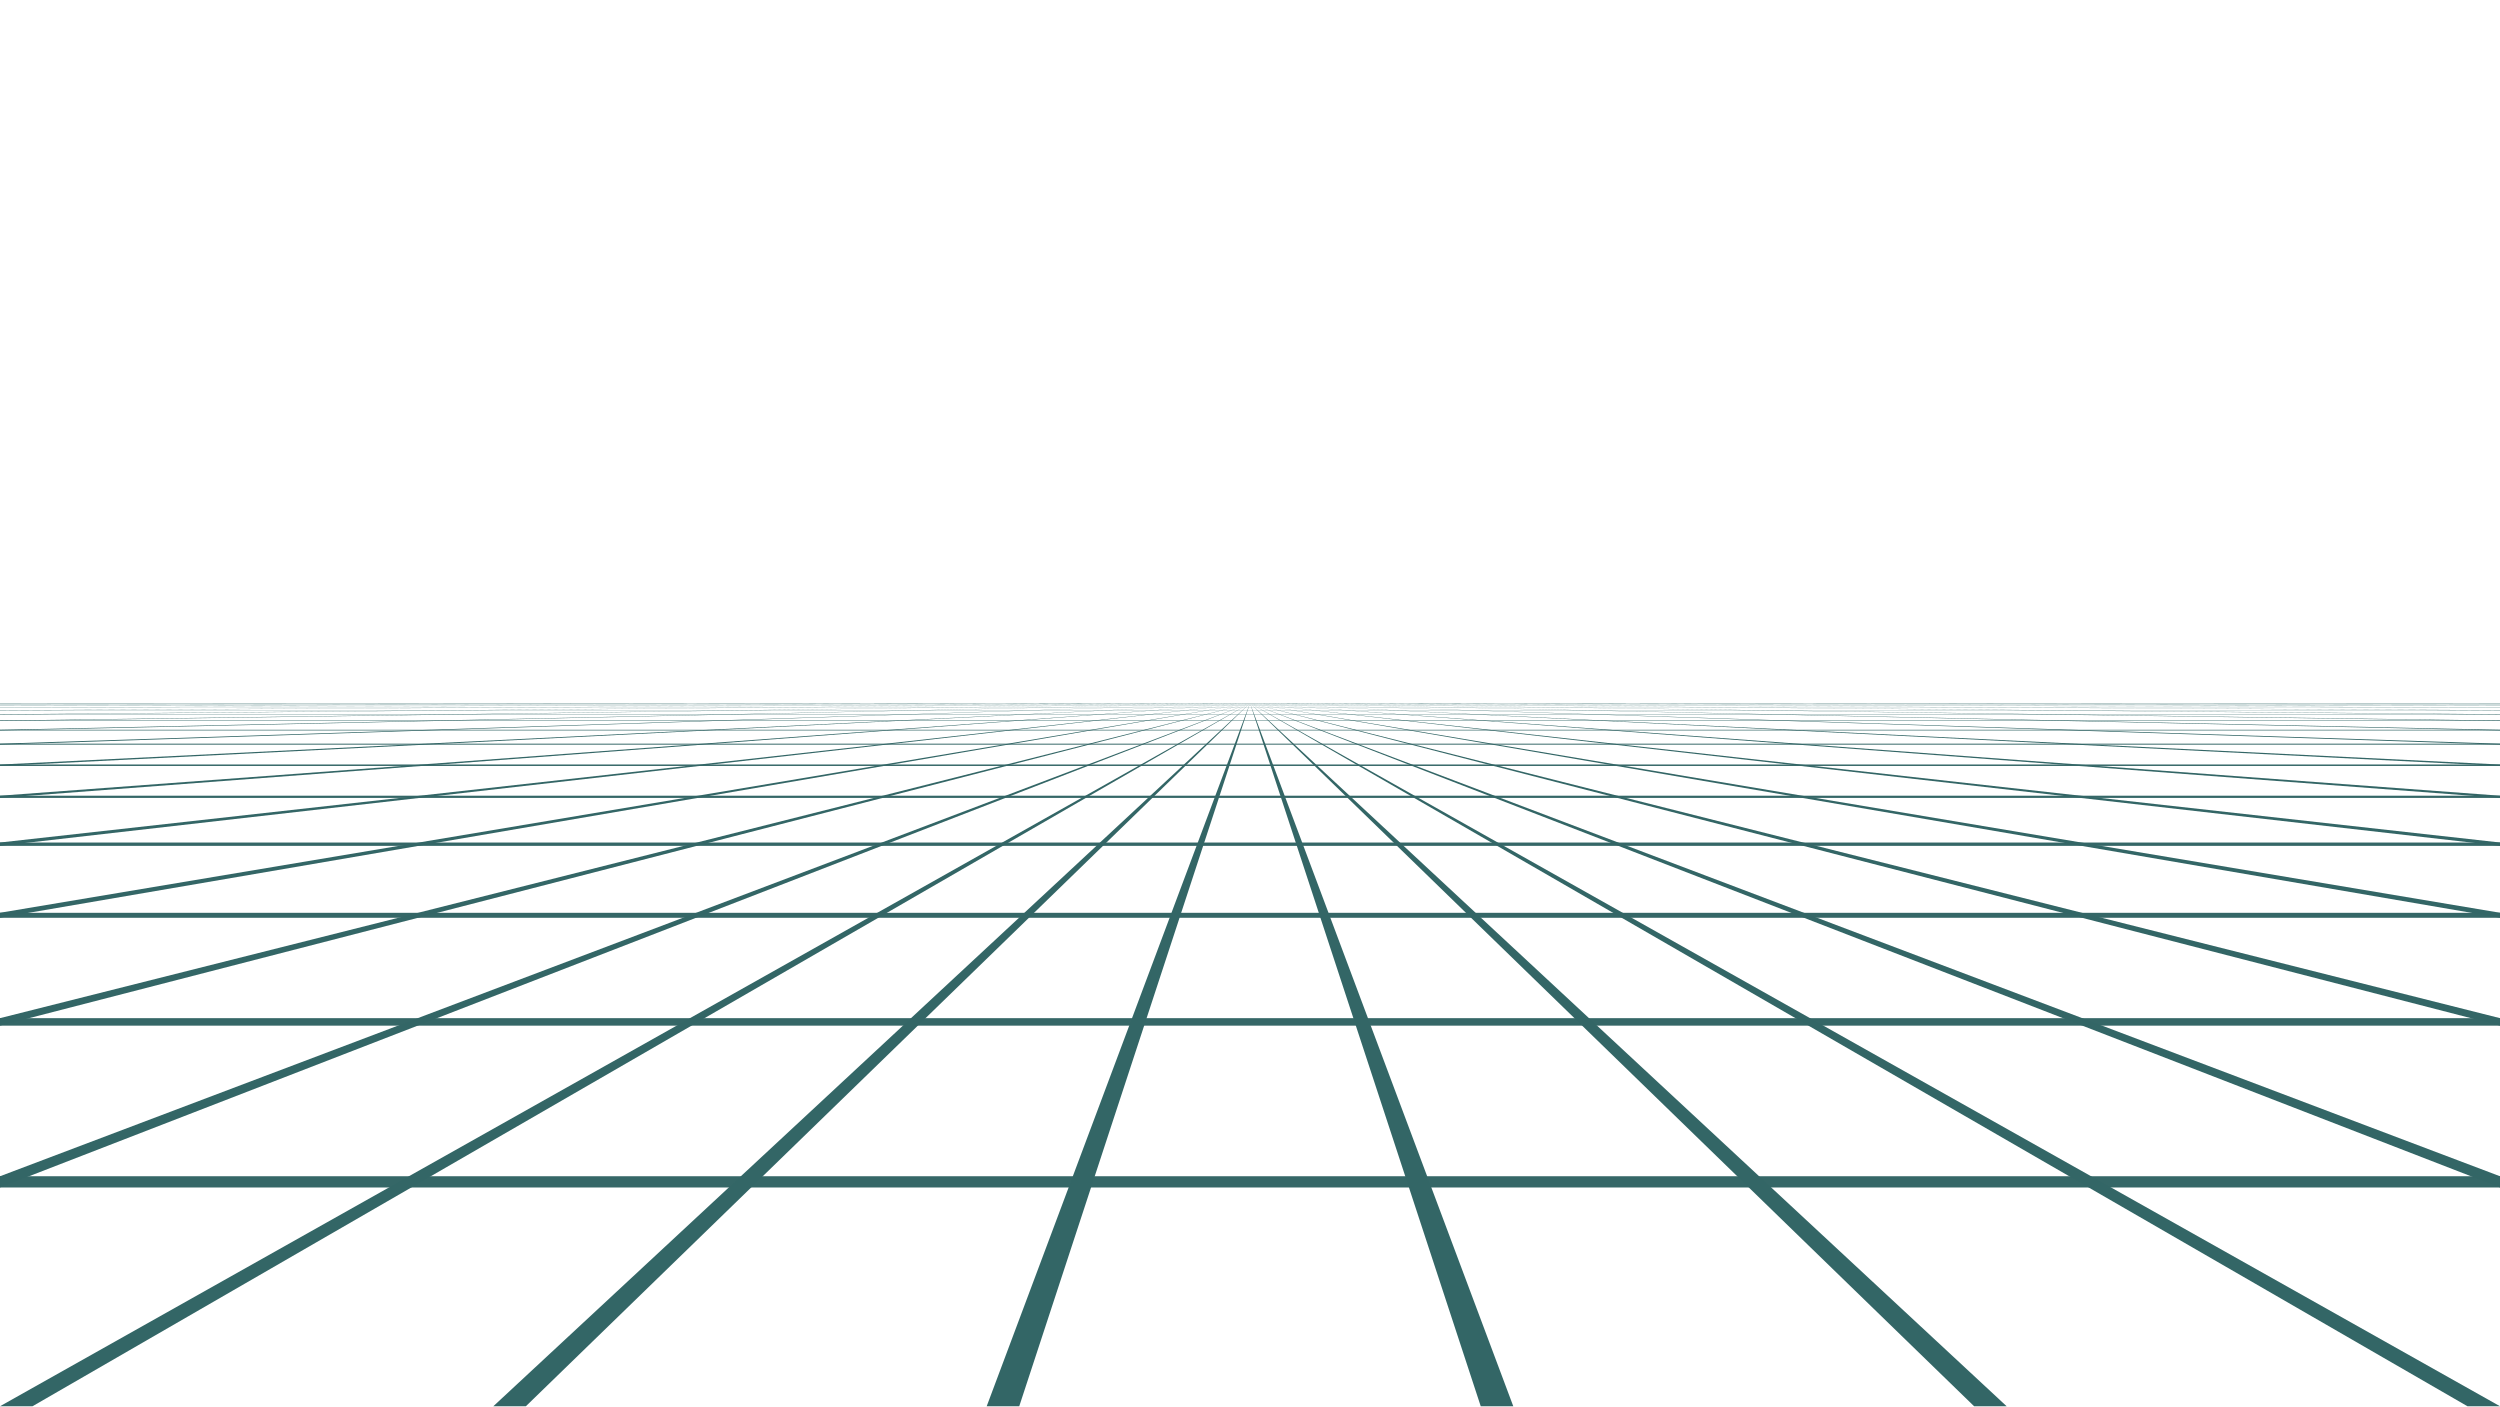
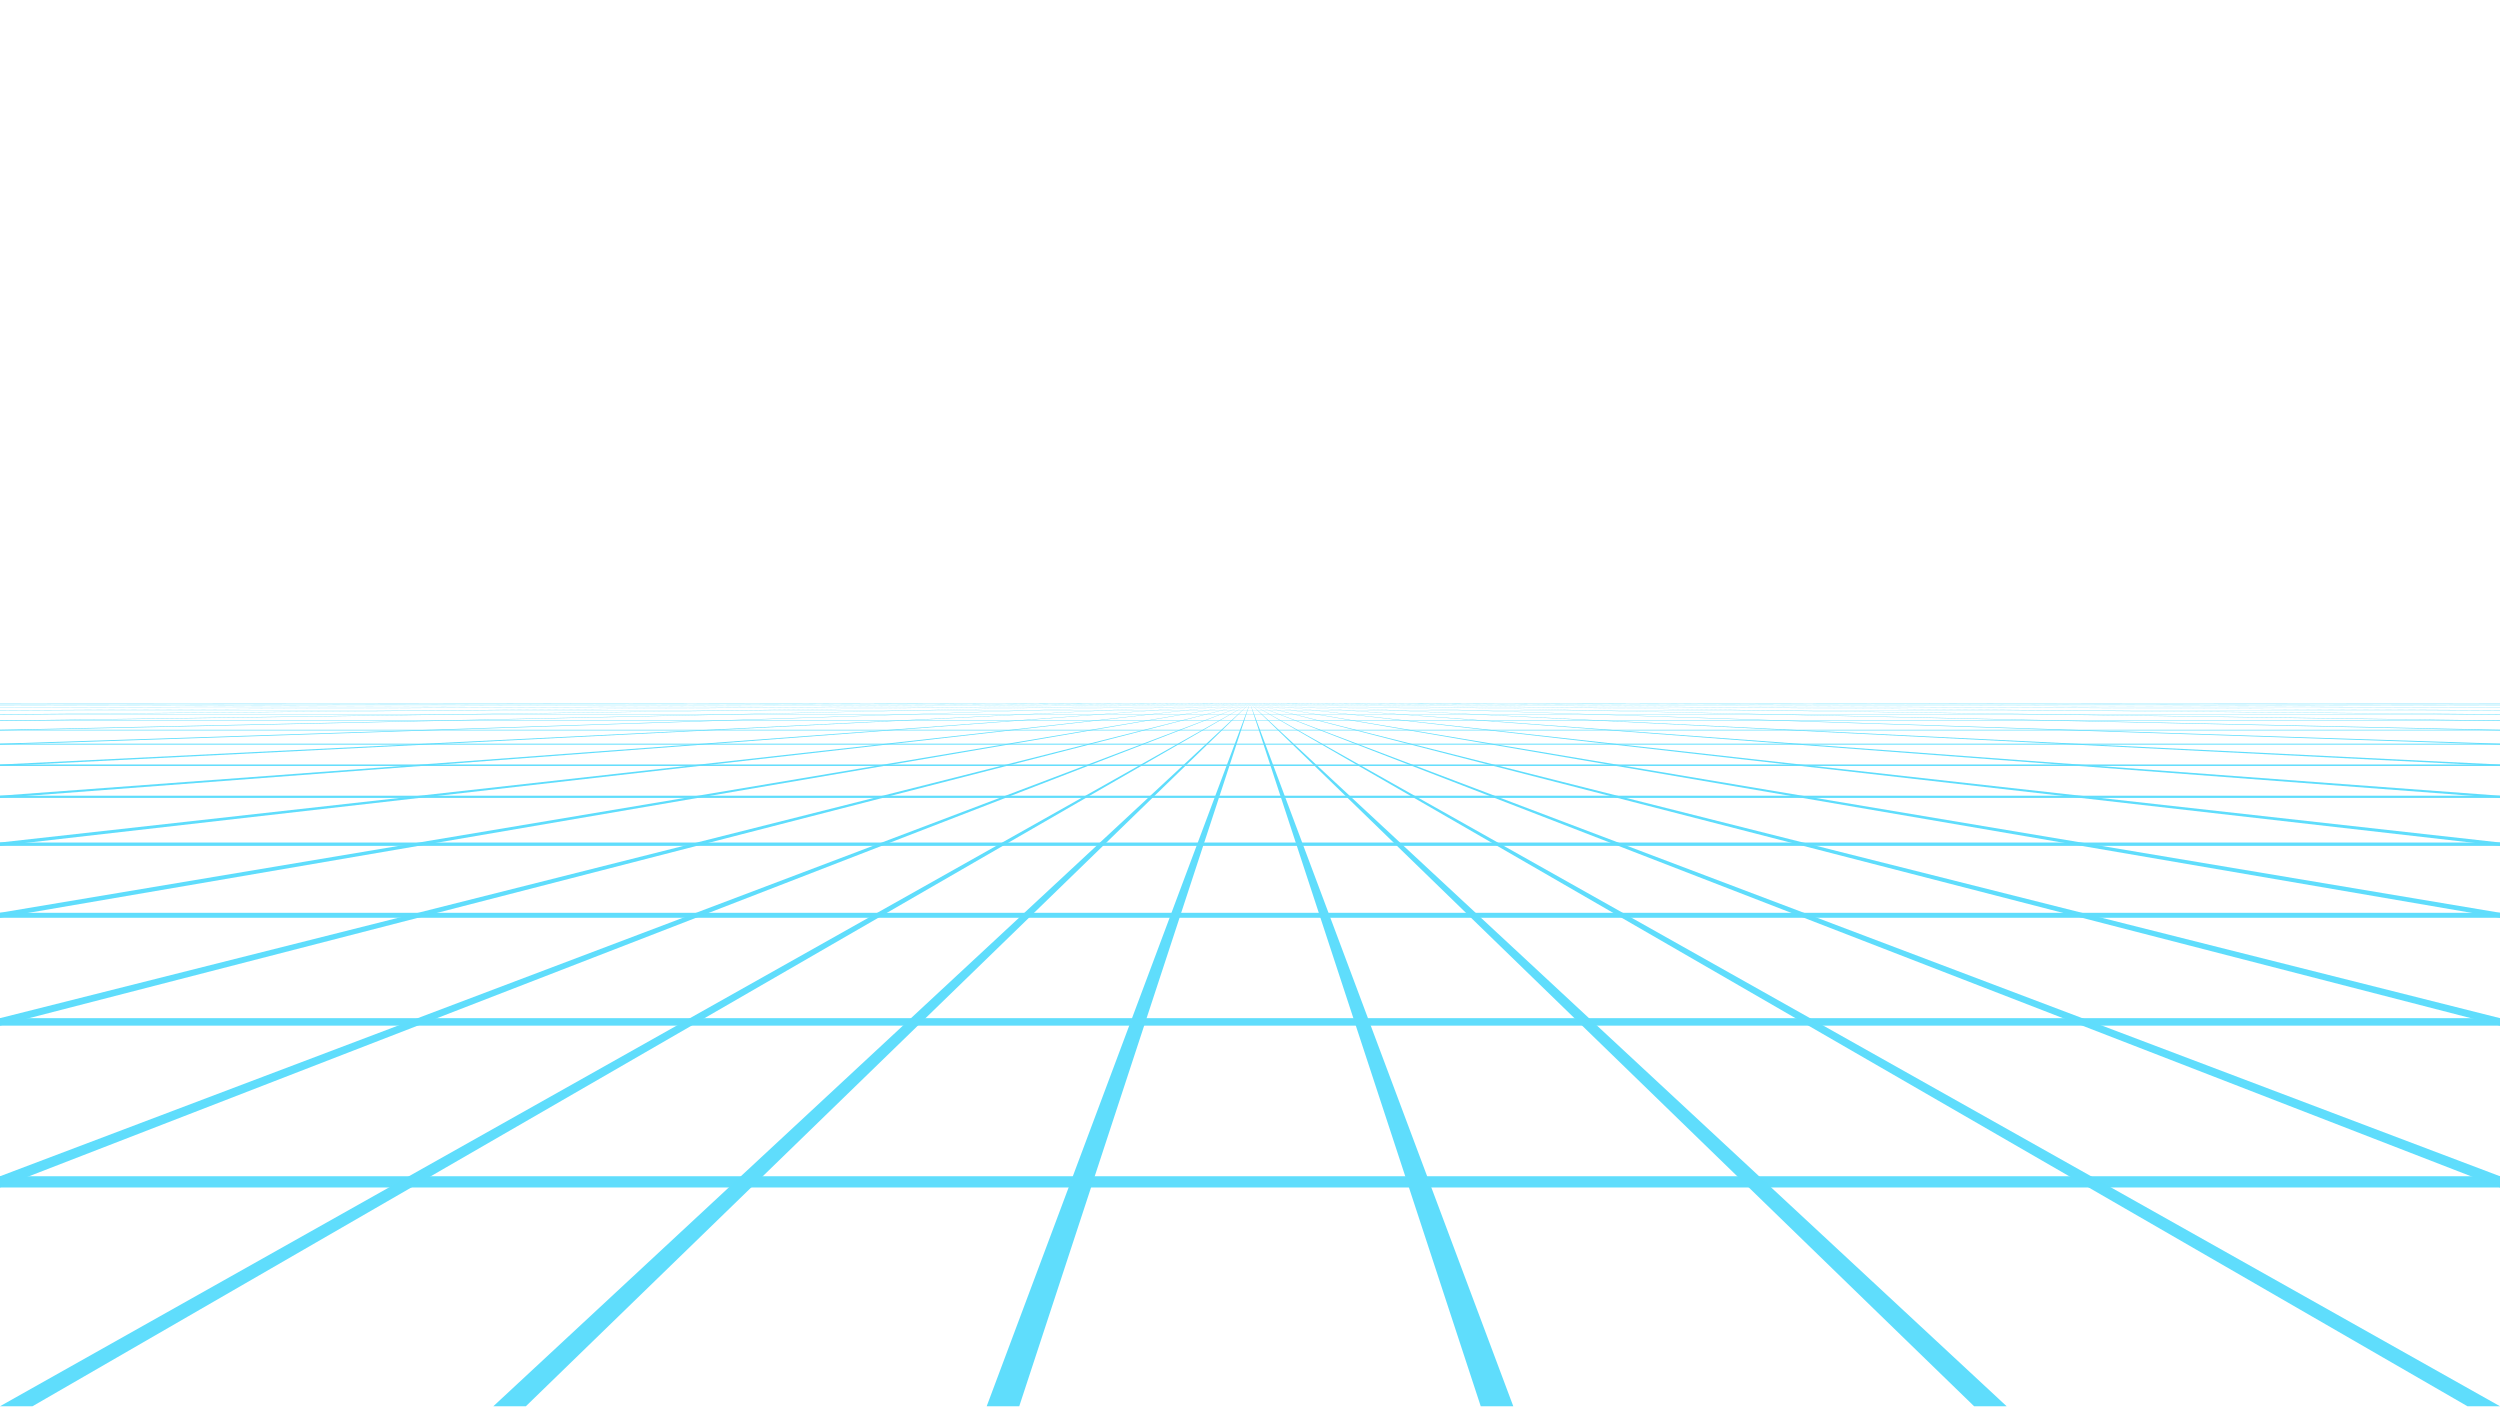
<svg xmlns="http://www.w3.org/2000/svg" id="svg8015" viewBox="0 0 1920 1080" version="1.1">
  <defs id="defs8019" />
  <g id="g7889" display="none" transform="translate(0,-840)">
-     <path id="path7887" opacity=".99" fill="#303030" d="m1920 840h-1920v1080h1920z" />
+     <path id="path7887" opacity=".99" fill="#5fddfc" d="m1920 840h-1920v1080h1920z" />
  </g>
  <g id="g7893" display="none" transform="translate(0,-840)">
    <path id="path7891" opacity=".99" fill="#f00" d="m2160 960h-2160v960h2160z" />
  </g>
-   <g id="g7927" fill="#366" transform="translate(0 27.638)">
-     <path id="path7895" style="block-progression:tb;text-indent:0;text-transform:none" opacity=".99" color="#000000" d="m0 875.71v8.645h1920v-8.645z" />
+   <g id="g7927" fill="#5fddfc" transform="translate(0 27.638)">
+     <path id="path7895" style="block-progression:tb;text-indent:0;text-transform:none" opacity=".99" color="#5fddfc" d="m0 875.71v8.645h1920v-8.645z" />
    <path id="path7897" style="block-progression:tb;text-indent:0;text-transform:none" opacity=".99" color="#000000" d="m-2.5e-5 754.31 2.5e-5 5.757h1920v-5.757z" />
    <path id="path7899" style="block-progression:tb;text-indent:0;text-transform:none" opacity=".99" color="#000000" d="m0 673.4-2.5e-5 3.822h1920v-3.822z" />
    <path id="path7901" style="block-progression:tb;text-indent:0;text-transform:none" opacity=".99" color="#000000" d="m0 619.43v2.559h1920v-2.559z" />
    <path id="path7903" style="block-progression:tb;text-indent:0;text-transform:none" opacity=".99" color="#000000" d="m0 583.46v1.703h1920v-1.703z" />
    <path id="path7905" style="block-progression:tb;text-indent:0;text-transform:none" opacity=".99" color="#000000" d="m0 559.48v1.141h1920v-1.141z" />
    <path id="path7907" style="block-progression:tb;text-indent:0;text-transform:none" opacity=".99" color="#000000" d="m0 543.5v0.754l1920 2e-4v-0.754z" />
    <path id="path7909" style="block-progression:tb;text-indent:0;text-transform:none" opacity=".99" color="#000000" d="m0 532.84v0.508h1920v-0.508z" />
    <path id="path7911" style="block-progression:tb;text-indent:0;text-transform:none" opacity=".99" color="#000000" d="m0 525.73v0.336l1920 2.9e-4v-0.336z" />
    <path id="path7913" style="block-progression:tb;text-indent:0;text-transform:none" opacity=".99" color="#000000" d="m0 521v0.223h1920v-0.223z" />
    <path id="path7915" style="block-progression:tb;text-indent:0;text-transform:none" opacity=".99" color="#000000" d="m0 517.84v0.141h1920v-0.141z" />
    <path id="path7917" style="block-progression:tb;text-indent:0;text-transform:none" opacity=".99" color="#000000" d="m0 515.73v0.102l1920-1.4e-4v-0.102z" />
    <path id="path7919" style="block-progression:tb;text-indent:0;text-transform:none" opacity=".99" color="#000000" d="m-2.5e-5 513.38v0.094h1920v-0.094h-1920z" />
    <path id="path7921" style="block-progression:tb;text-indent:0;text-transform:none" opacity=".99" color="#000000" d="m-2.5e-5 512.75v0.094l1920-5e-4v-0.094z" />
    <path id="path7923" style="block-progression:tb;text-indent:0;text-transform:none" opacity=".99" color="#000000" d="m-2.5e-5 512.31v0.094h1920v-0.094h-1920z" />
    <path id="path7925" style="block-progression:tb;text-indent:0;text-transform:none" opacity=".99" color="#000000" d="m-2.5e-5 514.31v0.094h1920v-0.094h-1920z" />
  </g>
-   <g id="g8013" fill-rule="evenodd" fill="#366" transform="translate(0,-840)">
+   <g id="g8013" fill-rule="evenodd" fill="#5fddfc" transform="translate(0,-840)">
    <path id="path7929" d="m-0.021 1920c320.01-180 640.01-360 960.02-540-311.68 180-623.36 360-935.03 540h-24.988z" />
    <path id="path7931" stroke-width="0" d="m0 1752v-8.636c320-121.12 640-242.23 960-363.35h5e-5c-320 123.99-640 247.99-960 371.98z" />
    <path id="path7933" stroke-width="0" d="m0 1541c320-53.678 640-107.36 960-161.04-320 54.953-640 109.91-960 164.86" />
    <path id="path7935" stroke-width="0" d="m0 1489.6v-2.559h9.6141e-5l960-107.07h5e-5c-320 36.543-640 73.086-960 109.63z" />
    <path id="path7937" stroke-width="0" d="m0 1451.1c320-23.7 640-47.401 960-71.102-320 24.268-640 48.536-960 72.805" />
    <path id="path7939" stroke-width="0" d="m0 1428.3v-1.141h9.606e-5c320-15.706 640-31.412 960-47.117h5e-5l-960 48.258z" />
    <path id="path7941" stroke-width="0" d="m0 1411.9v-0.754l960-31.137h1e-4l-960 31.891z" />
    <path id="path7943" stroke-width="0" d="m0 1627.7v-5.758h9.6348e-5l960-241.95h5e-5l-960 247.71z" />
    <path id="path7945" stroke-width="0" d="m0 1401v-0.508c320-6.825 640-13.651 960-20.477h5e-5l-960 20.984z" />
    <path id="path7947" stroke-width="0" d="m0 1393.4v0.336c320-4.557 640-9.117 960-13.707h5e-5c-320 4.457-640 8.914-960 13.371z" />
    <path id="path7949" stroke-width="0" d="m0 1388.6v0.223c320-2.953 640-5.906 960-8.859h5e-5l-960 8.637z" />
    <path id="path7951" stroke-width="0" d="m0 1385.5c320-1.827 640-3.654 960-5.481l-960 5.621" />
    <path id="path7953" stroke-width="0" d="m0 1383.5v-0.102l960-3.371h5e-5c-320 1.158-640 2.315-960 3.473z" />
    <path id="path7955" stroke-width="0" d="m-0.006 1382.1c320-0.689 640-1.378 960-2.067-320 0.689-640 1.378-960 2.067z" />
    <path id="path7957" d="m378.88 1920c193.71-180 387.42-360 581.12-540-2e-5 0-4e-5 0-6e-5 1e-4 -185.38 180-370.75 360-556.13 540h-24.994z" />
    <path id="path7959" d="m757.78 1920c67.406-180 134.81-360 202.22-540-1e-5 0-1e-5 0-2e-5 1e-4 -59.075 180-118.15 360-177.22 540h-24.994z" />
    <path id="path7961" d="m1920 1920c-320.01-180-640.01-360-960.02-540 3e-5 0 6e-5 0 1e-4 1e-4 311.68 180 623.36 360 935.03 540h24.988z" />
    <path id="path7963" d="m1541.1 1920c-193.71-180-387.42-360-581.12-540 2e-5 0 4e-5 0 6e-5 1e-4 185.38 180 370.75 360 556.13 540h24.994z" />
    <path id="path7965" d="m1162.2 1920c-67.406-180-134.81-360-202.22-540 1e-5 0 1e-5 0 2e-5 1e-4 59.075 180 118.15 360 177.22 540h24.994z" />
    <path id="path7967" stroke-width="0" d="m1920 1752v-8.636h-1e-4c-320-121.12-640-242.23-960-363.35h-5e-5c320 123.99 640 247.99 960 371.98z" />
    <path id="path7969" stroke-width="0" d="m1920 1541c-320-53.678-640-107.36-960-161.04 320 54.953 640 109.91 960 164.86" />
    <path id="path7971" stroke-width="0" d="m1920 1489.6v-2.559h-1e-4c-320-35.69-640-71.38-960.01-107.07h-5e-5c320 36.543 640 73.086 960.01 109.63z" />
    <path id="path7973" stroke-width="0" d="m1920 1451.1c-320-23.7-640-47.401-960.01-71.102 320 24.268 640 48.536 960.01 72.805" />
    <path id="path7975" stroke-width="0" d="m1920 1428.3v-1.141c-320-15.706-640-31.412-960.01-47.117h-5e-5c320 16.086 640 32.172 960.01 48.258z" />
    <path id="path7977" stroke-width="0" d="m1920 1411.9v-0.754h-1e-4c-320-10.379-640-20.758-960.01-31.137h-5e-5c320 10.63 640 21.26 960.01 31.891z" />
    <path id="path7979" stroke-width="0" d="m1920 1627.7v-5.757c-320-80.65-640-161.3-960.01-241.95h-5e-5c320 82.569 640 165.14 960.01 247.71z" />
    <path id="path7981" stroke-width="0" d="m1920 1401v-0.508c-320-6.825-640-13.651-960.01-20.477h-1e-4c320 6.995 640 13.99 960.01 20.984z" />
    <path id="path7983" stroke-width="0" d="m1920 1393.4v0.336c-320-4.557-640-9.117-960-13.707h-5e-5c320 4.457 640 8.914 960 13.371z" />
    <path id="path7985" stroke-width="0" d="m1920 1388.6v0.223h-1e-4c-320-2.953-640-5.906-960.01-8.859h-5e-5c320 2.879 640 5.758 960.01 8.637z" />
    <path id="path7987" stroke-width="0" d="m1920 1385.5c-320-1.827-640-3.654-960.01-5.481 320 1.874 640 3.747 960.01 5.621" />
    <path id="path7989" stroke-width="0" d="m1920 1383.5v-0.102h-1e-4c-320-1.124-640-2.247-960.01-3.371h-5e-5c320 1.158 640 2.315 960.01 3.473z" />
    <path id="path7991" stroke-width="0" d="m1920 1382.1c-320-0.689-640-1.378-960-2.067 320 0.689 640 1.378 960 2.067z" />
    <path id="path7993" stroke-width="0" d="m0 1382v-0.092l960-1.95h5e-5c-320 0.681-640 1.361-960 2.042z" />
    <path id="path7995" stroke-width="0" d="m1920 1382v-0.092l-960-1.95h-5e-5c320 0.681 640 1.361 960 2.042z" />
    <path id="path7997" stroke-width="0" d="m0 1381.1l960-1.107-960 1.107z" />
    <path id="path7999" stroke-width="0" d="m960 1381.1l-960-1.107 960 1.107z" />
    <path id="path8001" stroke-width="0" d="m0 1381.1c320-0.368 640-0.735 960-1.103-320 0.368-640 0.735-960 1.103z" />
    <path id="path8003" stroke-width="0" d="m1920 1381.1c-320-0.368-640-0.735-960-1.103 320 0.368 640 0.735 960 1.103z" />
    <path id="path8005" stroke-width="0" d="m0 1380.5v-0.094c320-0.129 640-0.259 960-0.388h5e-5c-320 0.161-640 0.321-960 0.482z" />
    <path id="path8007" stroke-width="0" d="m1920 1380.5v-0.094c-320-0.129-640-0.259-960-0.388h-5e-5c320 0.161 640 0.321 960 0.482z" />
    <path id="path8009" stroke-width="0" d="m0 1381.1v-0.094h9.6005e-5c320-0.338 640-0.675 960-1.013h5e-5l-960 1.107z" />
    <path id="path8011" stroke-width="0" d="m1920 1381.1v-0.094h-1e-4c-320-0.338-640-0.675-960-1.013h-5e-5l960 1.107z" />
  </g>
</svg>
